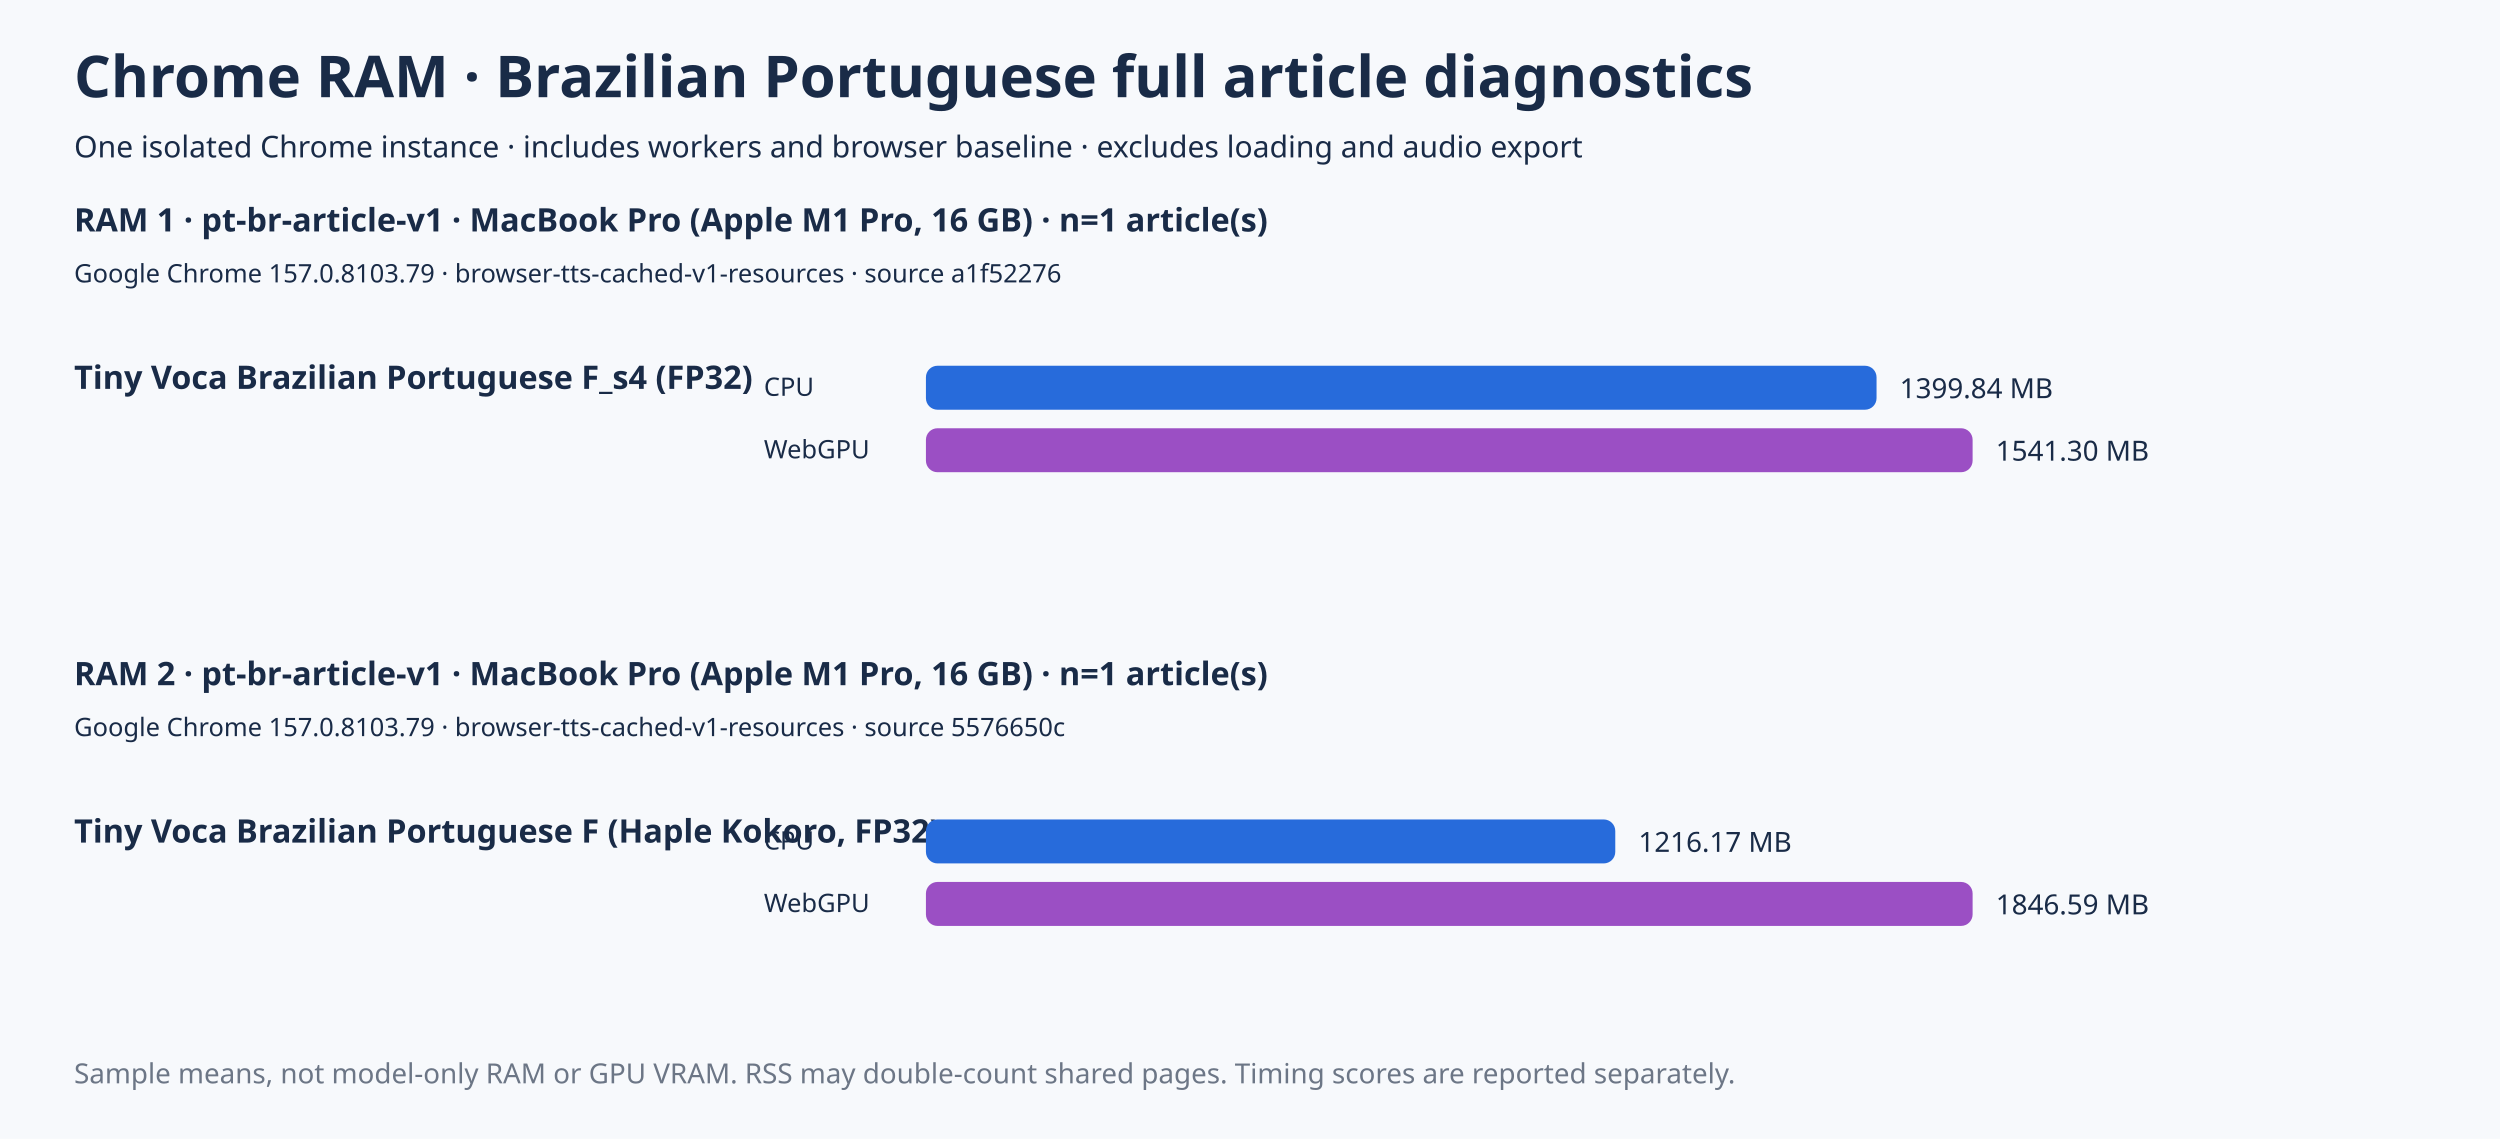
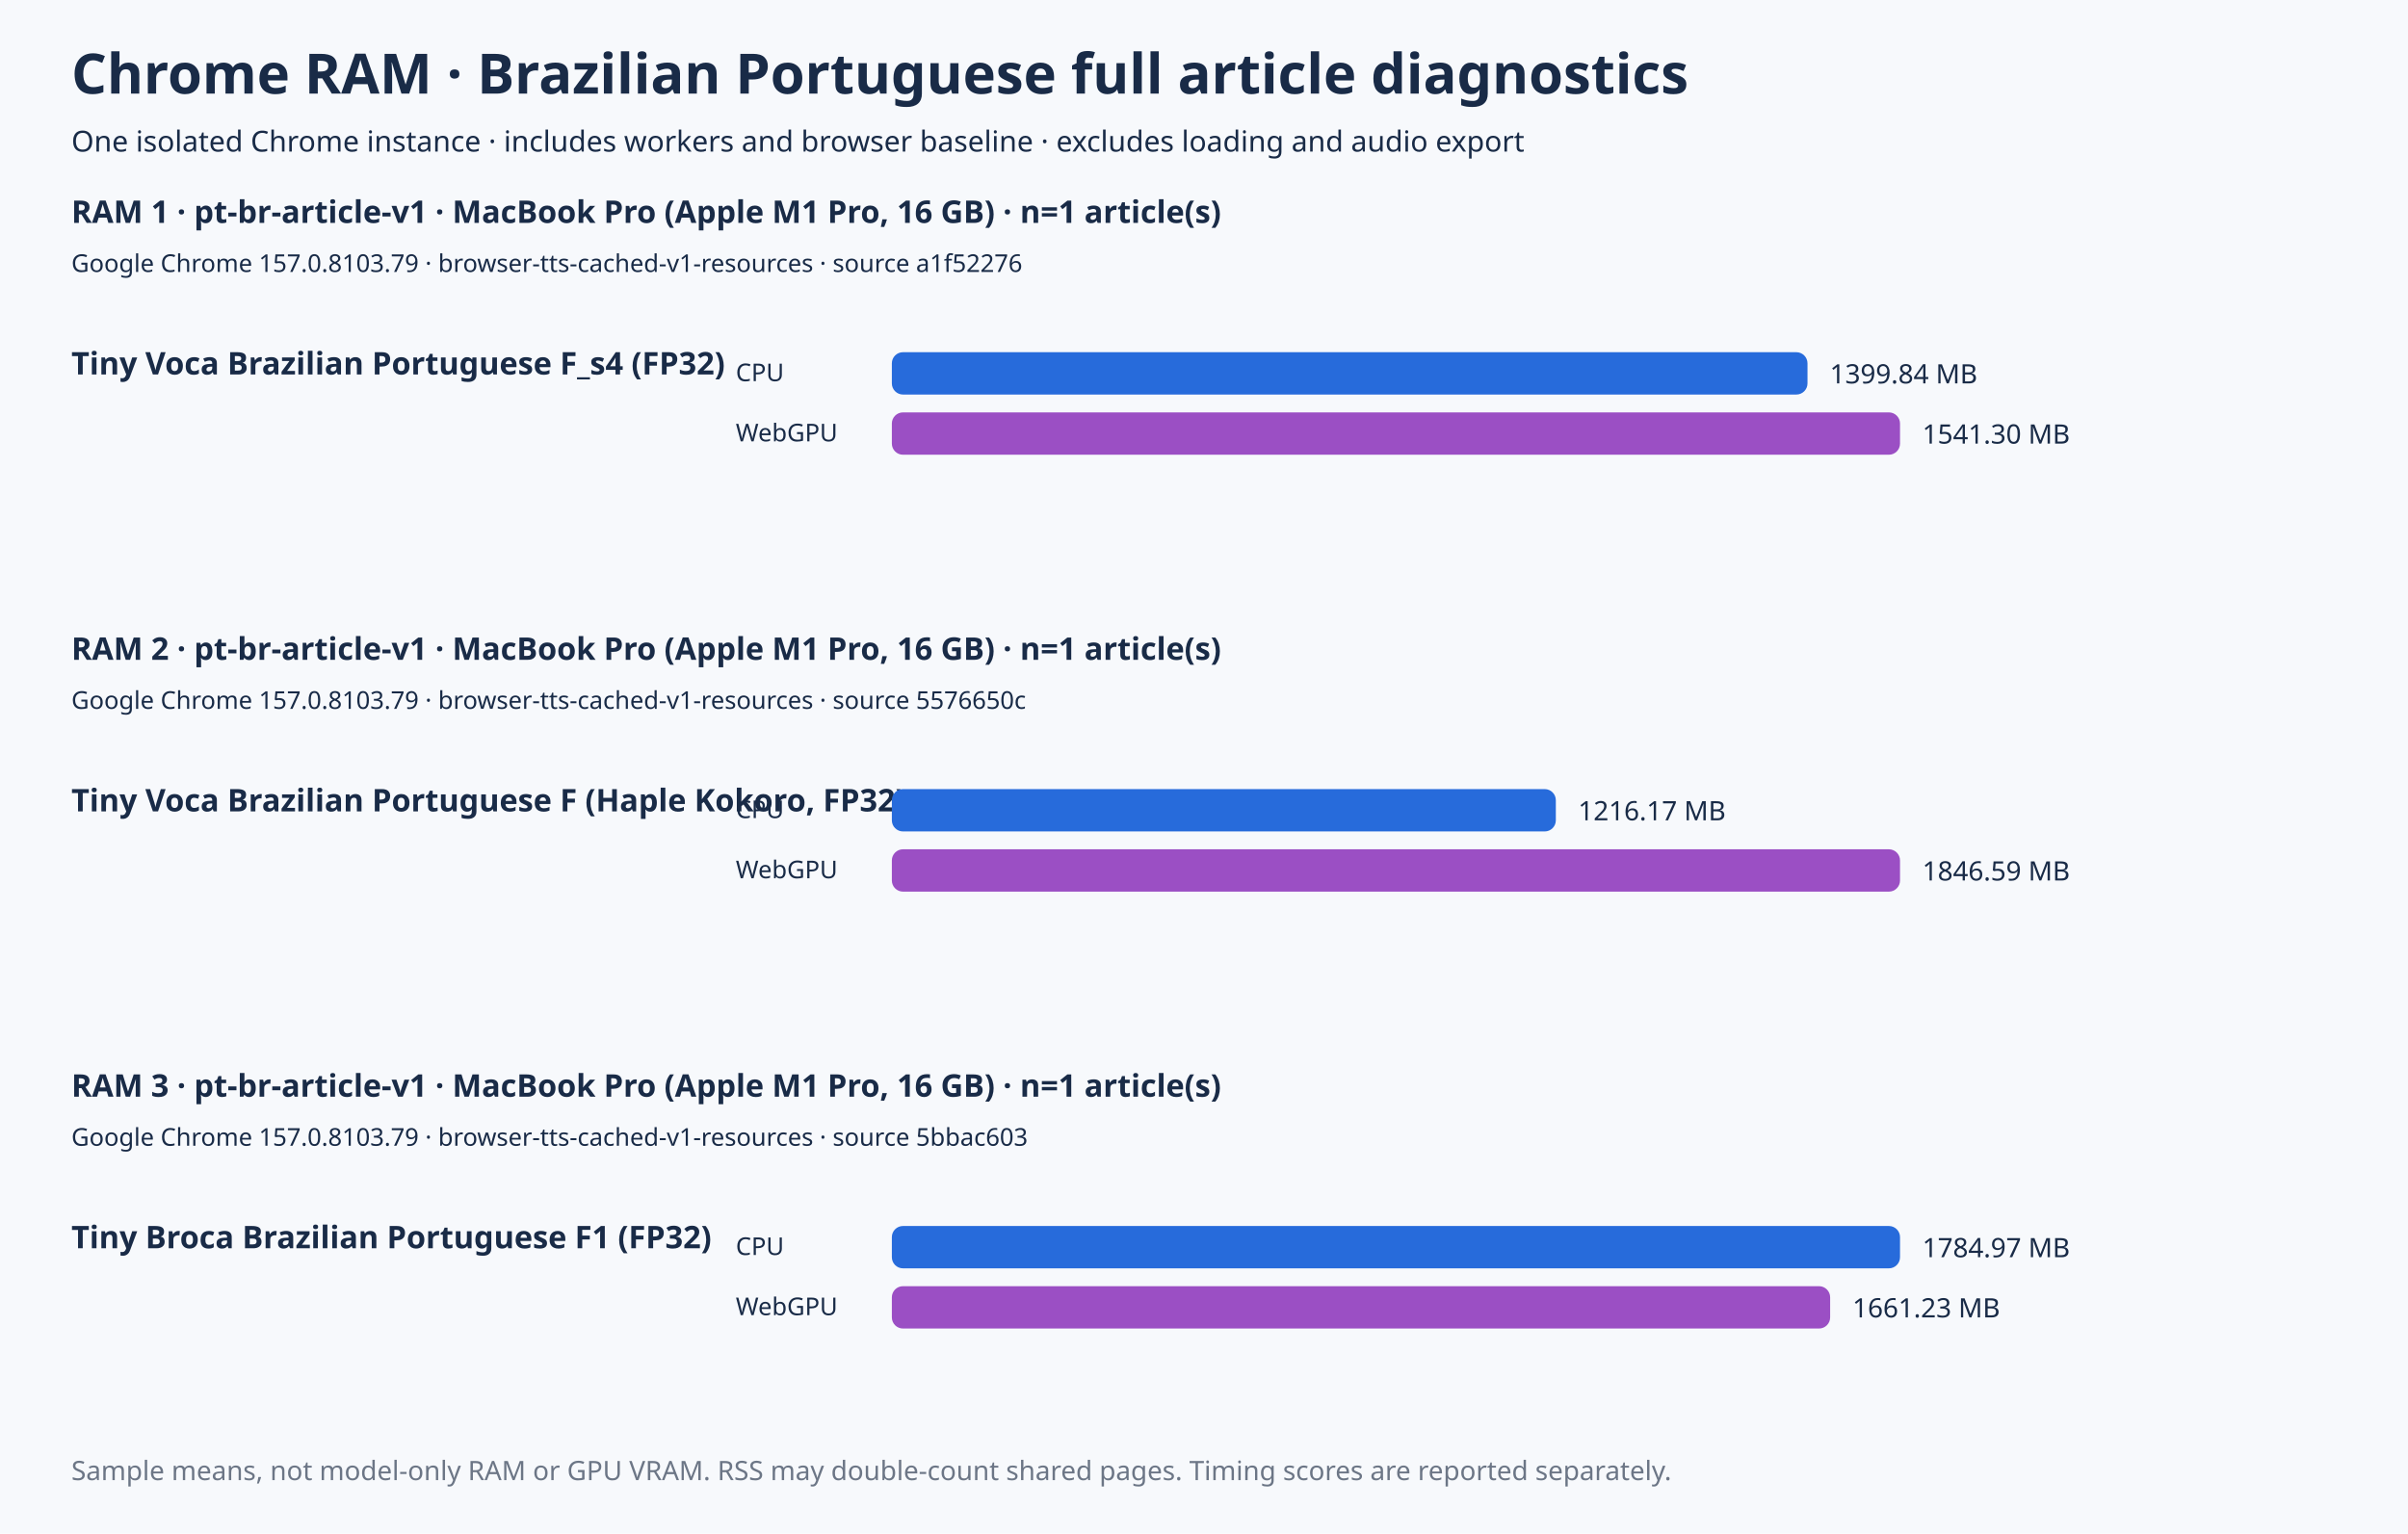
- <svg xmlns="http://www.w3.org/2000/svg" width="1080" height="492" viewBox="0 0 1080 492" role="img" aria-labelledby="title desc">
+ <svg xmlns="http://www.w3.org/2000/svg" width="1080" height="688" viewBox="0 0 1080 688" role="img" aria-labelledby="title desc">
  <rect width="100%" height="100%" fill="#f7f9fc" />
  <g font-family="system-ui,sans-serif" fill="#192b47">
    <text x="32" y="42" font-size="25" font-weight="700">Chrome RAM · Brazilian Portuguese full article diagnostics</text>
    <text x="32" y="68" font-size="13">One isolated Chrome instance · includes workers and browser baseline · excludes loading and audio export</text>
    <text x="32" y="100" font-size="14" font-weight="700">RAM 1 · pt-br-article-v1 · MacBook Pro (Apple M1 Pro, 16 GB) · n=1 article(s)</text>
    <text x="32" y="122" font-size="11">Google Chrome 157.0.8103.79 · browser-tts-cached-v1-resources · source a1f52276</text>
    <text x="32" y="168" font-size="14" font-weight="600">Tiny Voca Brazilian Portuguese F_s4 (FP32)</text>
    <text x="330" y="171" font-size="11">CPU</text>
    <rect x="400" y="158" width="410.67" height="19" rx="5" fill="#276bdb" />
    <text x="820.67" y="172" font-size="12">1399.84 MB</text>
    <text x="330" y="198" font-size="11">WebGPU</text>
    <rect x="400" y="185" width="452.17" height="19" rx="5" fill="#9b4fc4" />
    <text x="862.17" y="199" font-size="12">1541.30 MB</text>
    <text x="32" y="296" font-size="14" font-weight="700">RAM 2 · pt-br-article-v1 · MacBook Pro (Apple M1 Pro, 16 GB) · n=1 article(s)</text>
    <text x="32" y="318" font-size="11">Google Chrome 157.0.8103.79 · browser-tts-cached-v1-resources · source 5576650c</text>
    <text x="32" y="364" font-size="14" font-weight="600">Tiny Voca Brazilian Portuguese F (Haple Kokoro, FP32)</text>
    <text x="330" y="367" font-size="11">CPU</text>
    <rect x="400" y="354" width="297.80" height="19" rx="5" fill="#276bdb" />
    <text x="707.80" y="368" font-size="12">1216.17 MB</text>
    <text x="330" y="394" font-size="11">WebGPU</text>
    <rect x="400" y="381" width="452.17" height="19" rx="5" fill="#9b4fc4" />
    <text x="862.17" y="395" font-size="12">1846.59 MB</text>
-     <text x="32" y="468" font-size="12" fill="#6c7686">Sample means, not model-only RAM or GPU VRAM. RSS may double-count shared pages. Timing scores are reported separately.</text>
+     <text x="32" y="492" font-size="14" font-weight="700">RAM 3 · pt-br-article-v1 · MacBook Pro (Apple M1 Pro, 16 GB) · n=1 article(s)</text>
+     <text x="32" y="514" font-size="11">Google Chrome 157.0.8103.79 · browser-tts-cached-v1-resources · source 5bbac603</text>
+     <text x="32" y="560" font-size="14" font-weight="600">Tiny Broca Brazilian Portuguese F1 (FP32)</text>
+     <text x="330" y="563" font-size="11">CPU</text>
+     <rect x="400" y="550" width="452.17" height="19" rx="5" fill="#276bdb" />
+     <text x="862.17" y="564" font-size="12">1784.97 MB</text>
+     <text x="330" y="590" font-size="11">WebGPU</text>
+     <rect x="400" y="577" width="420.83" height="19" rx="5" fill="#9b4fc4" />
+     <text x="830.83" y="591" font-size="12">1661.23 MB</text>
+     <text x="32" y="664" font-size="12" fill="#6c7686">Sample means, not model-only RAM or GPU VRAM. RSS may double-count shared pages. Timing scores are reported separately.</text>
  </g>
</svg>
